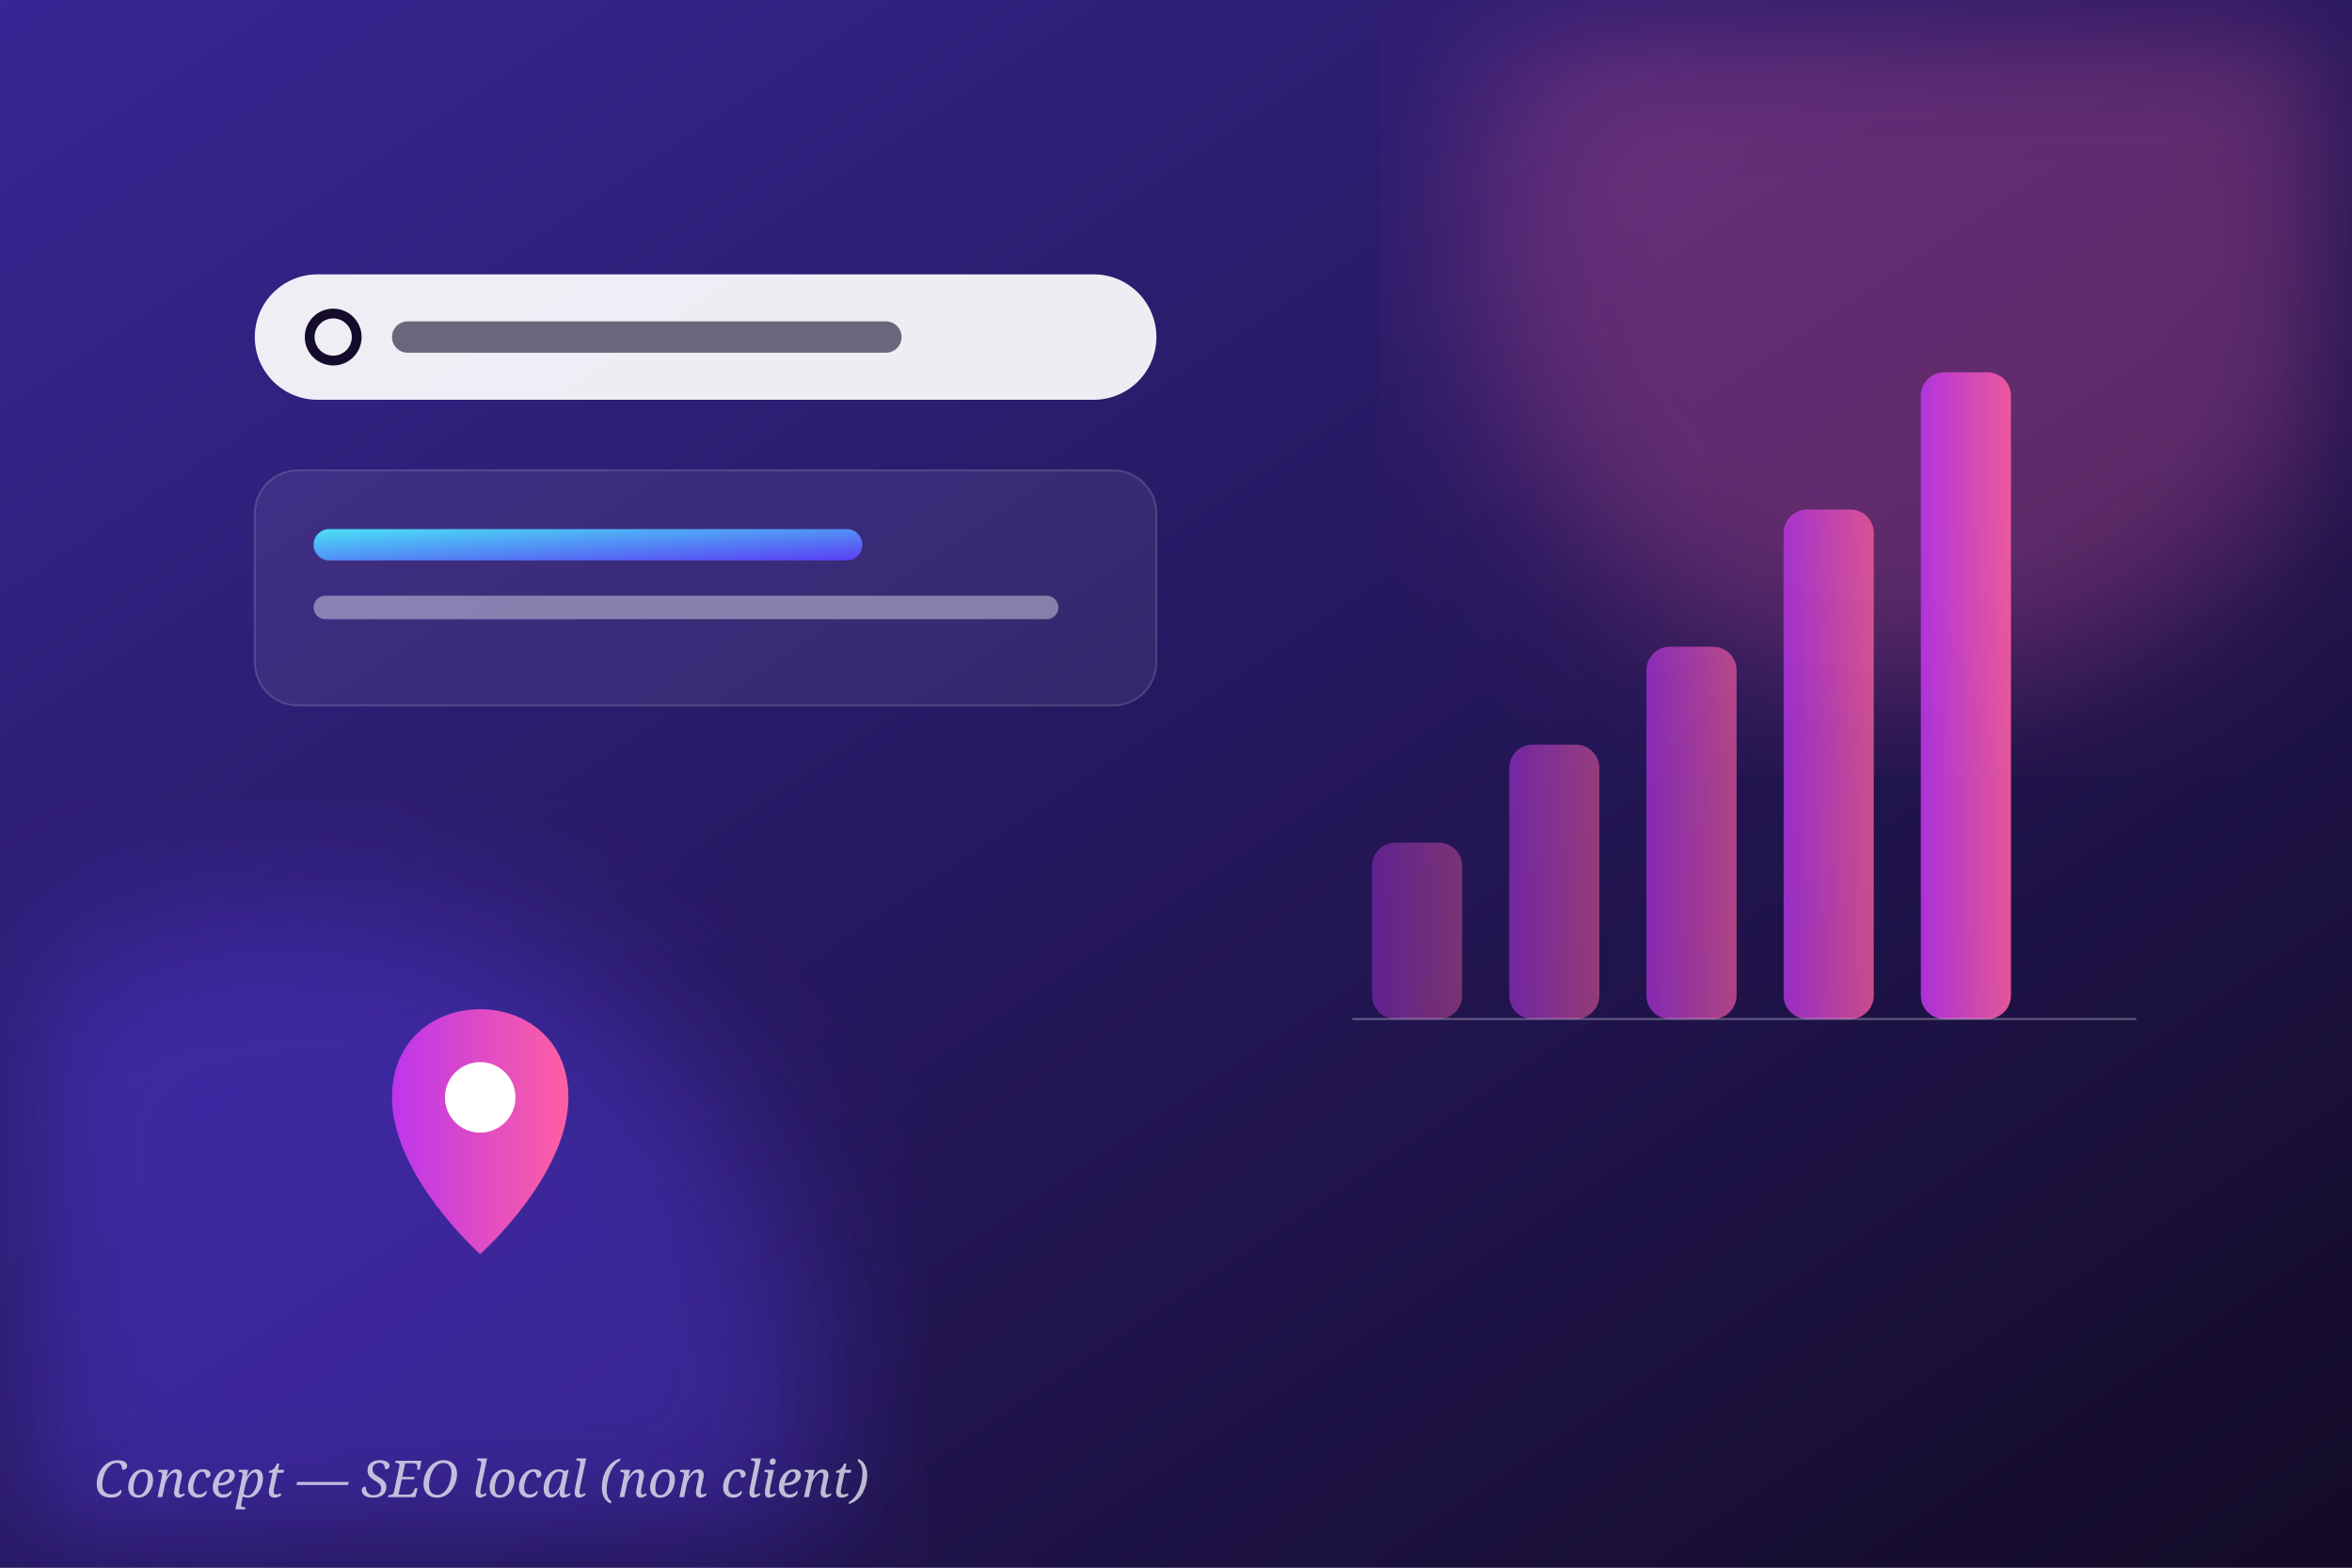
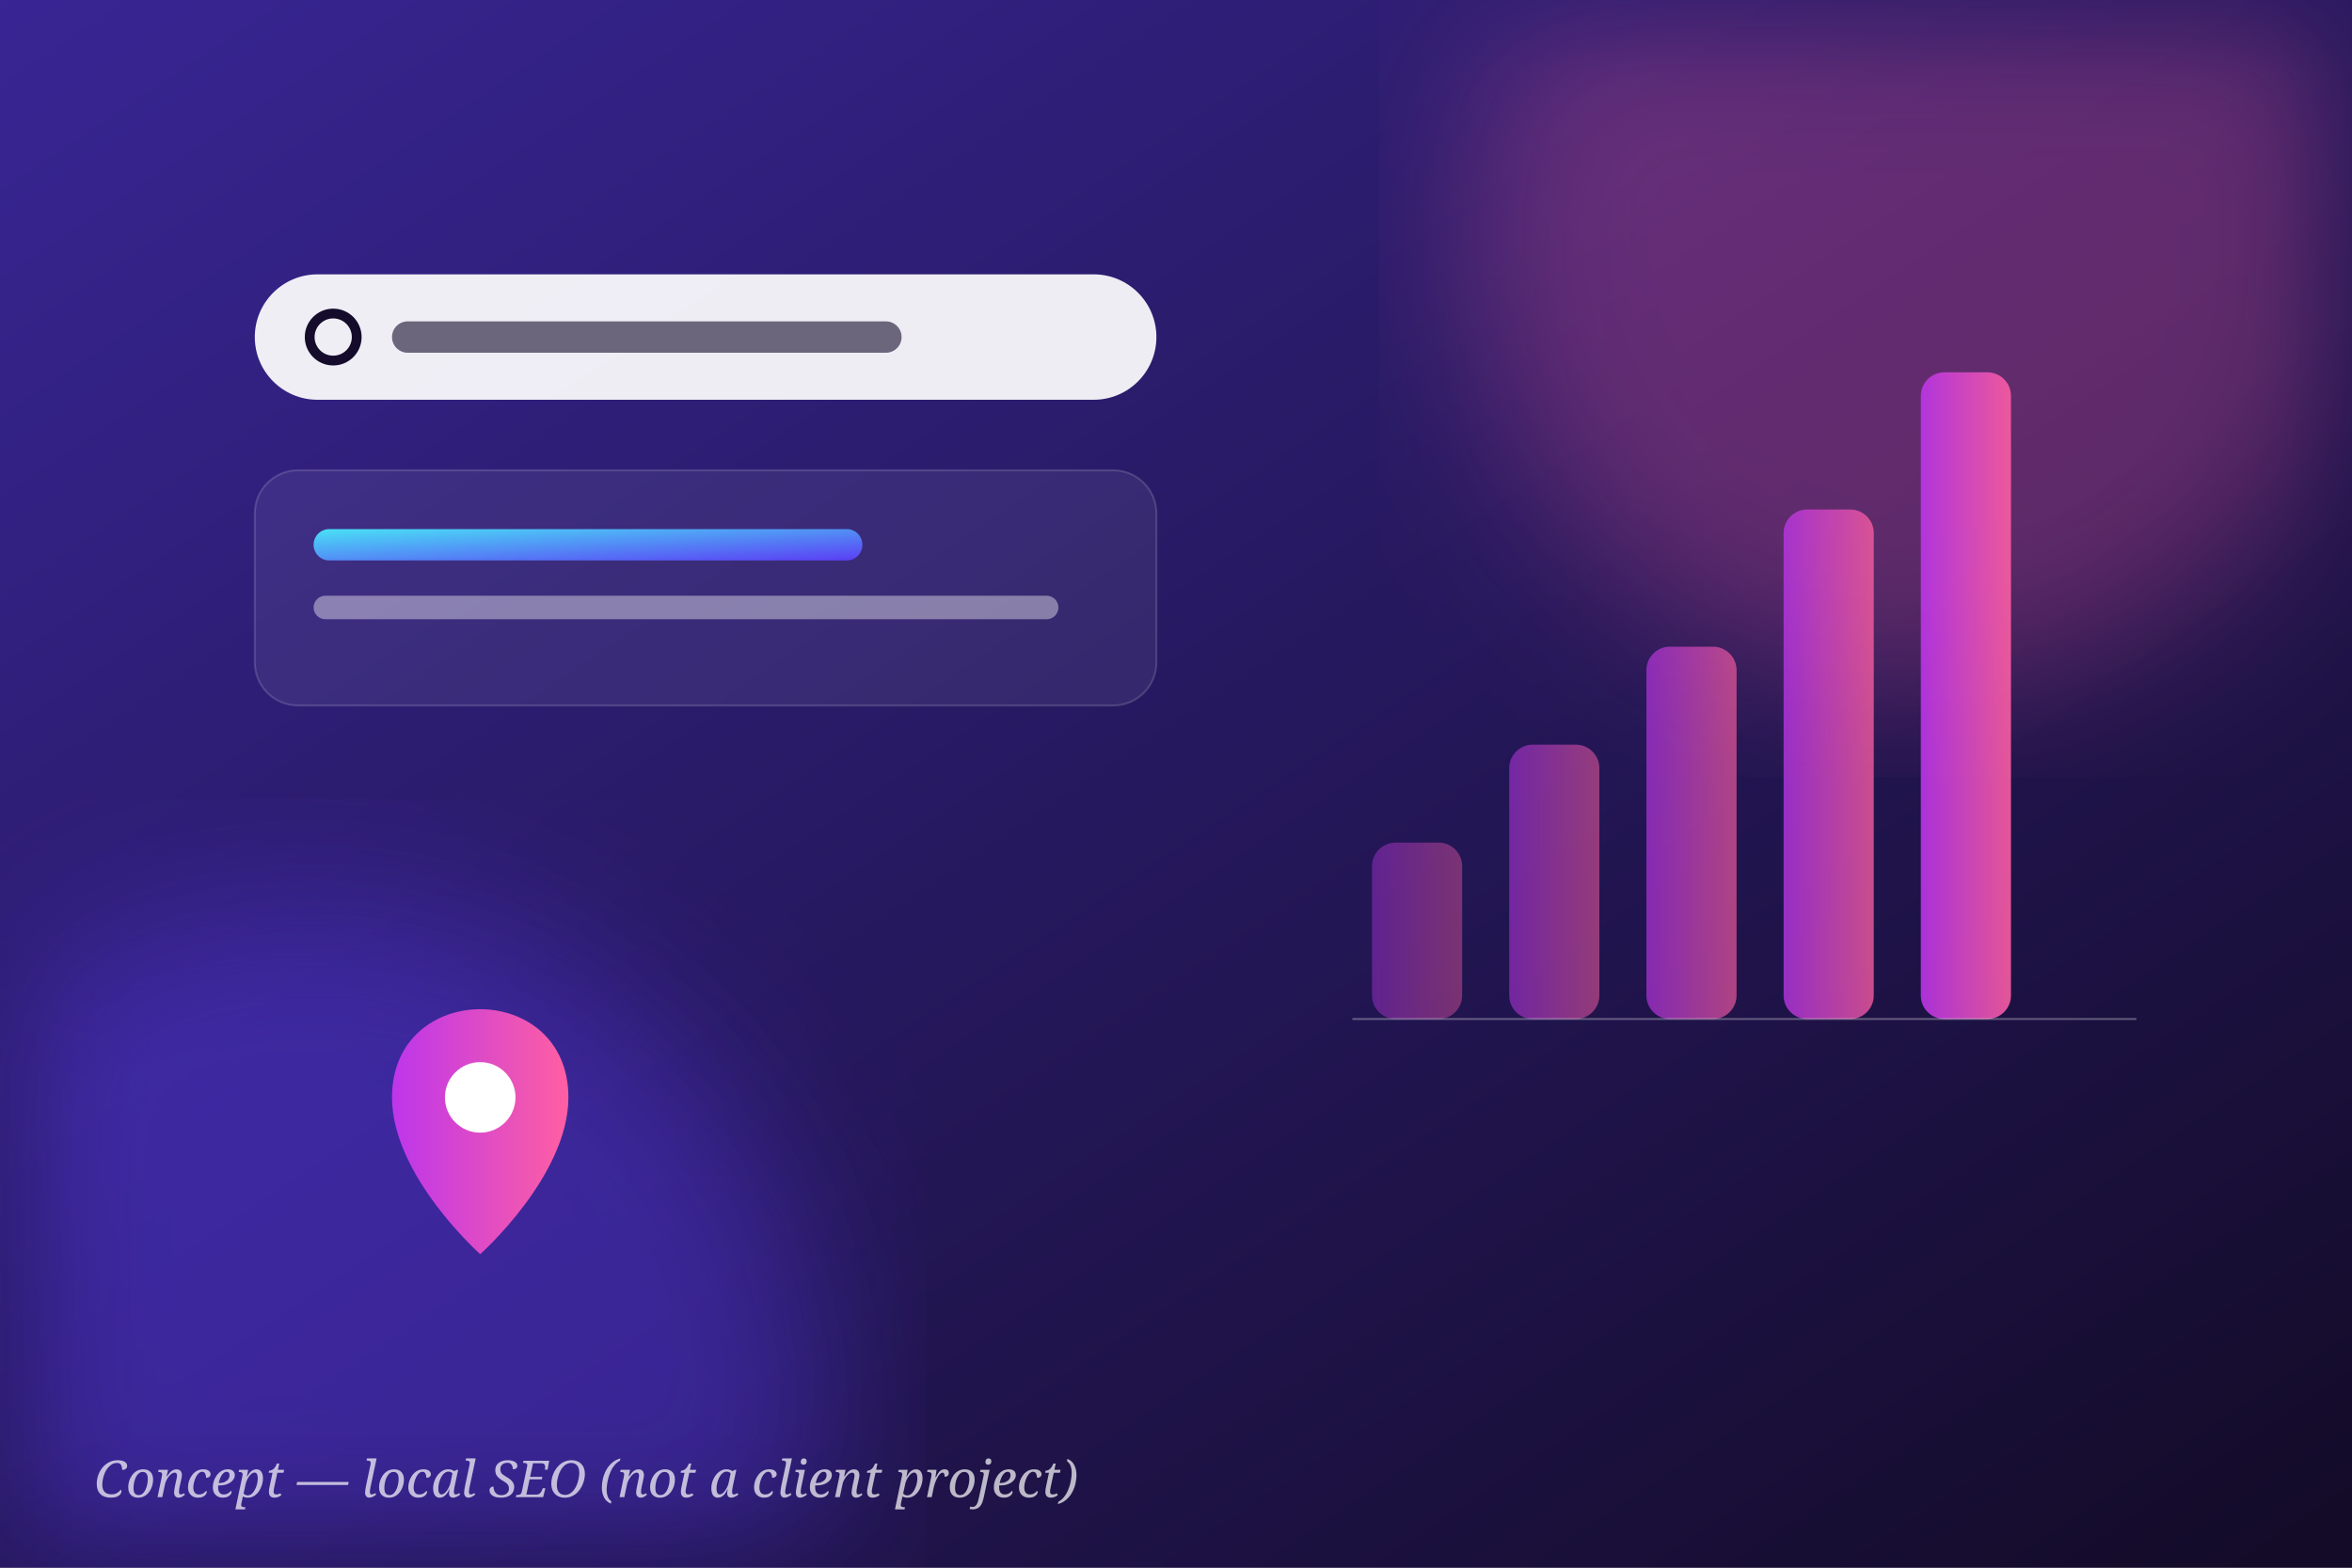
<svg xmlns="http://www.w3.org/2000/svg" viewBox="0 0 1200 800" width="1200" height="800" role="img">
  <defs>
    <linearGradient id="g" x1="0" y1="0" x2="1" y2="1">
      <stop offset="0" stop-color="#5b3df5" />
      <stop offset="1" stop-color="#150c2c" />
    </linearGradient>
    <linearGradient id="a" x1="0" y1="0" x2="1" y2="0">
      <stop offset="0" stop-color="#bd36eb" />
      <stop offset="1" stop-color="#ff5fa2" />
    </linearGradient>
    <linearGradient id="c" x1="0" y1="0" x2="1" y2="1">
      <stop offset="0" stop-color="#49e1f6" />
      <stop offset="1" stop-color="#5b3df5" />
    </linearGradient>
    <filter id="b">
      <feGaussianBlur stdDeviation="40" />
    </filter>
  </defs>
  <rect width="1200" height="800" fill="#0f0820" />
  <rect width="1200" height="800" fill="url(#g)" opacity=".55" />
  <circle cx="980" cy="120" r="230" fill="#ff5fa2" opacity=".28" filter="url(#b)" />
  <circle cx="160" cy="720" r="260" fill="#5b3df5" opacity=".4" filter="url(#b)" />
  <rect x="130" y="140" width="460" height="64" rx="32" fill="#fff" fill-opacity=".92" />
  <circle cx="170" cy="172" r="12" fill="none" stroke="#150c2c" stroke-width="5" />
  <rect x="200" y="164" width="260" height="16" rx="8" fill="#150c2c" fill-opacity=".6" />
  <g>
    <rect x="130" y="240" width="460" height="120" rx="22" fill="#fff" fill-opacity=".07" stroke="#fff" stroke-opacity=".15" />
    <rect x="160" y="270" width="280" height="16" rx="8" fill="url(#c)" />
    <rect x="160" y="304" width="380" height="12" rx="6" fill="#fff" fill-opacity=".4" />
  </g>
  <path d="M200 560c0-60 90-60 90 0 0 40-45 80-45 80s-45-40-45-80z" fill="url(#a)" />
  <circle cx="245" cy="560" r="18" fill="#fff" />
  <rect x="700" y="430" width="46" height="90" rx="12" fill="url(#a)" fill-opacity="0.4" />
  <rect x="770" y="380" width="46" height="140" rx="12" fill="url(#a)" fill-opacity="0.52" />
  <rect x="840" y="330" width="46" height="190" rx="12" fill="url(#a)" fill-opacity="0.64" />
  <rect x="910" y="260" width="46" height="260" rx="12" fill="url(#a)" fill-opacity="0.76" />
  <rect x="980" y="190" width="46" height="330" rx="12" fill="url(#a)" fill-opacity="0.88" />
  <path d="M690 520H1090" stroke="#fff" stroke-opacity=".3" />
-   <text x="48" y="764" fill="#fff" fill-opacity=".7" font-family="Georgia,serif" font-style="italic" font-size="26">Concept — SEO local (non client)</text>
+   <text x="48" y="764" fill="#fff" fill-opacity=".7" font-family="Georgia,serif" font-style="italic" font-size="26">Concept — local SEO (not a client project)</text>
</svg>
